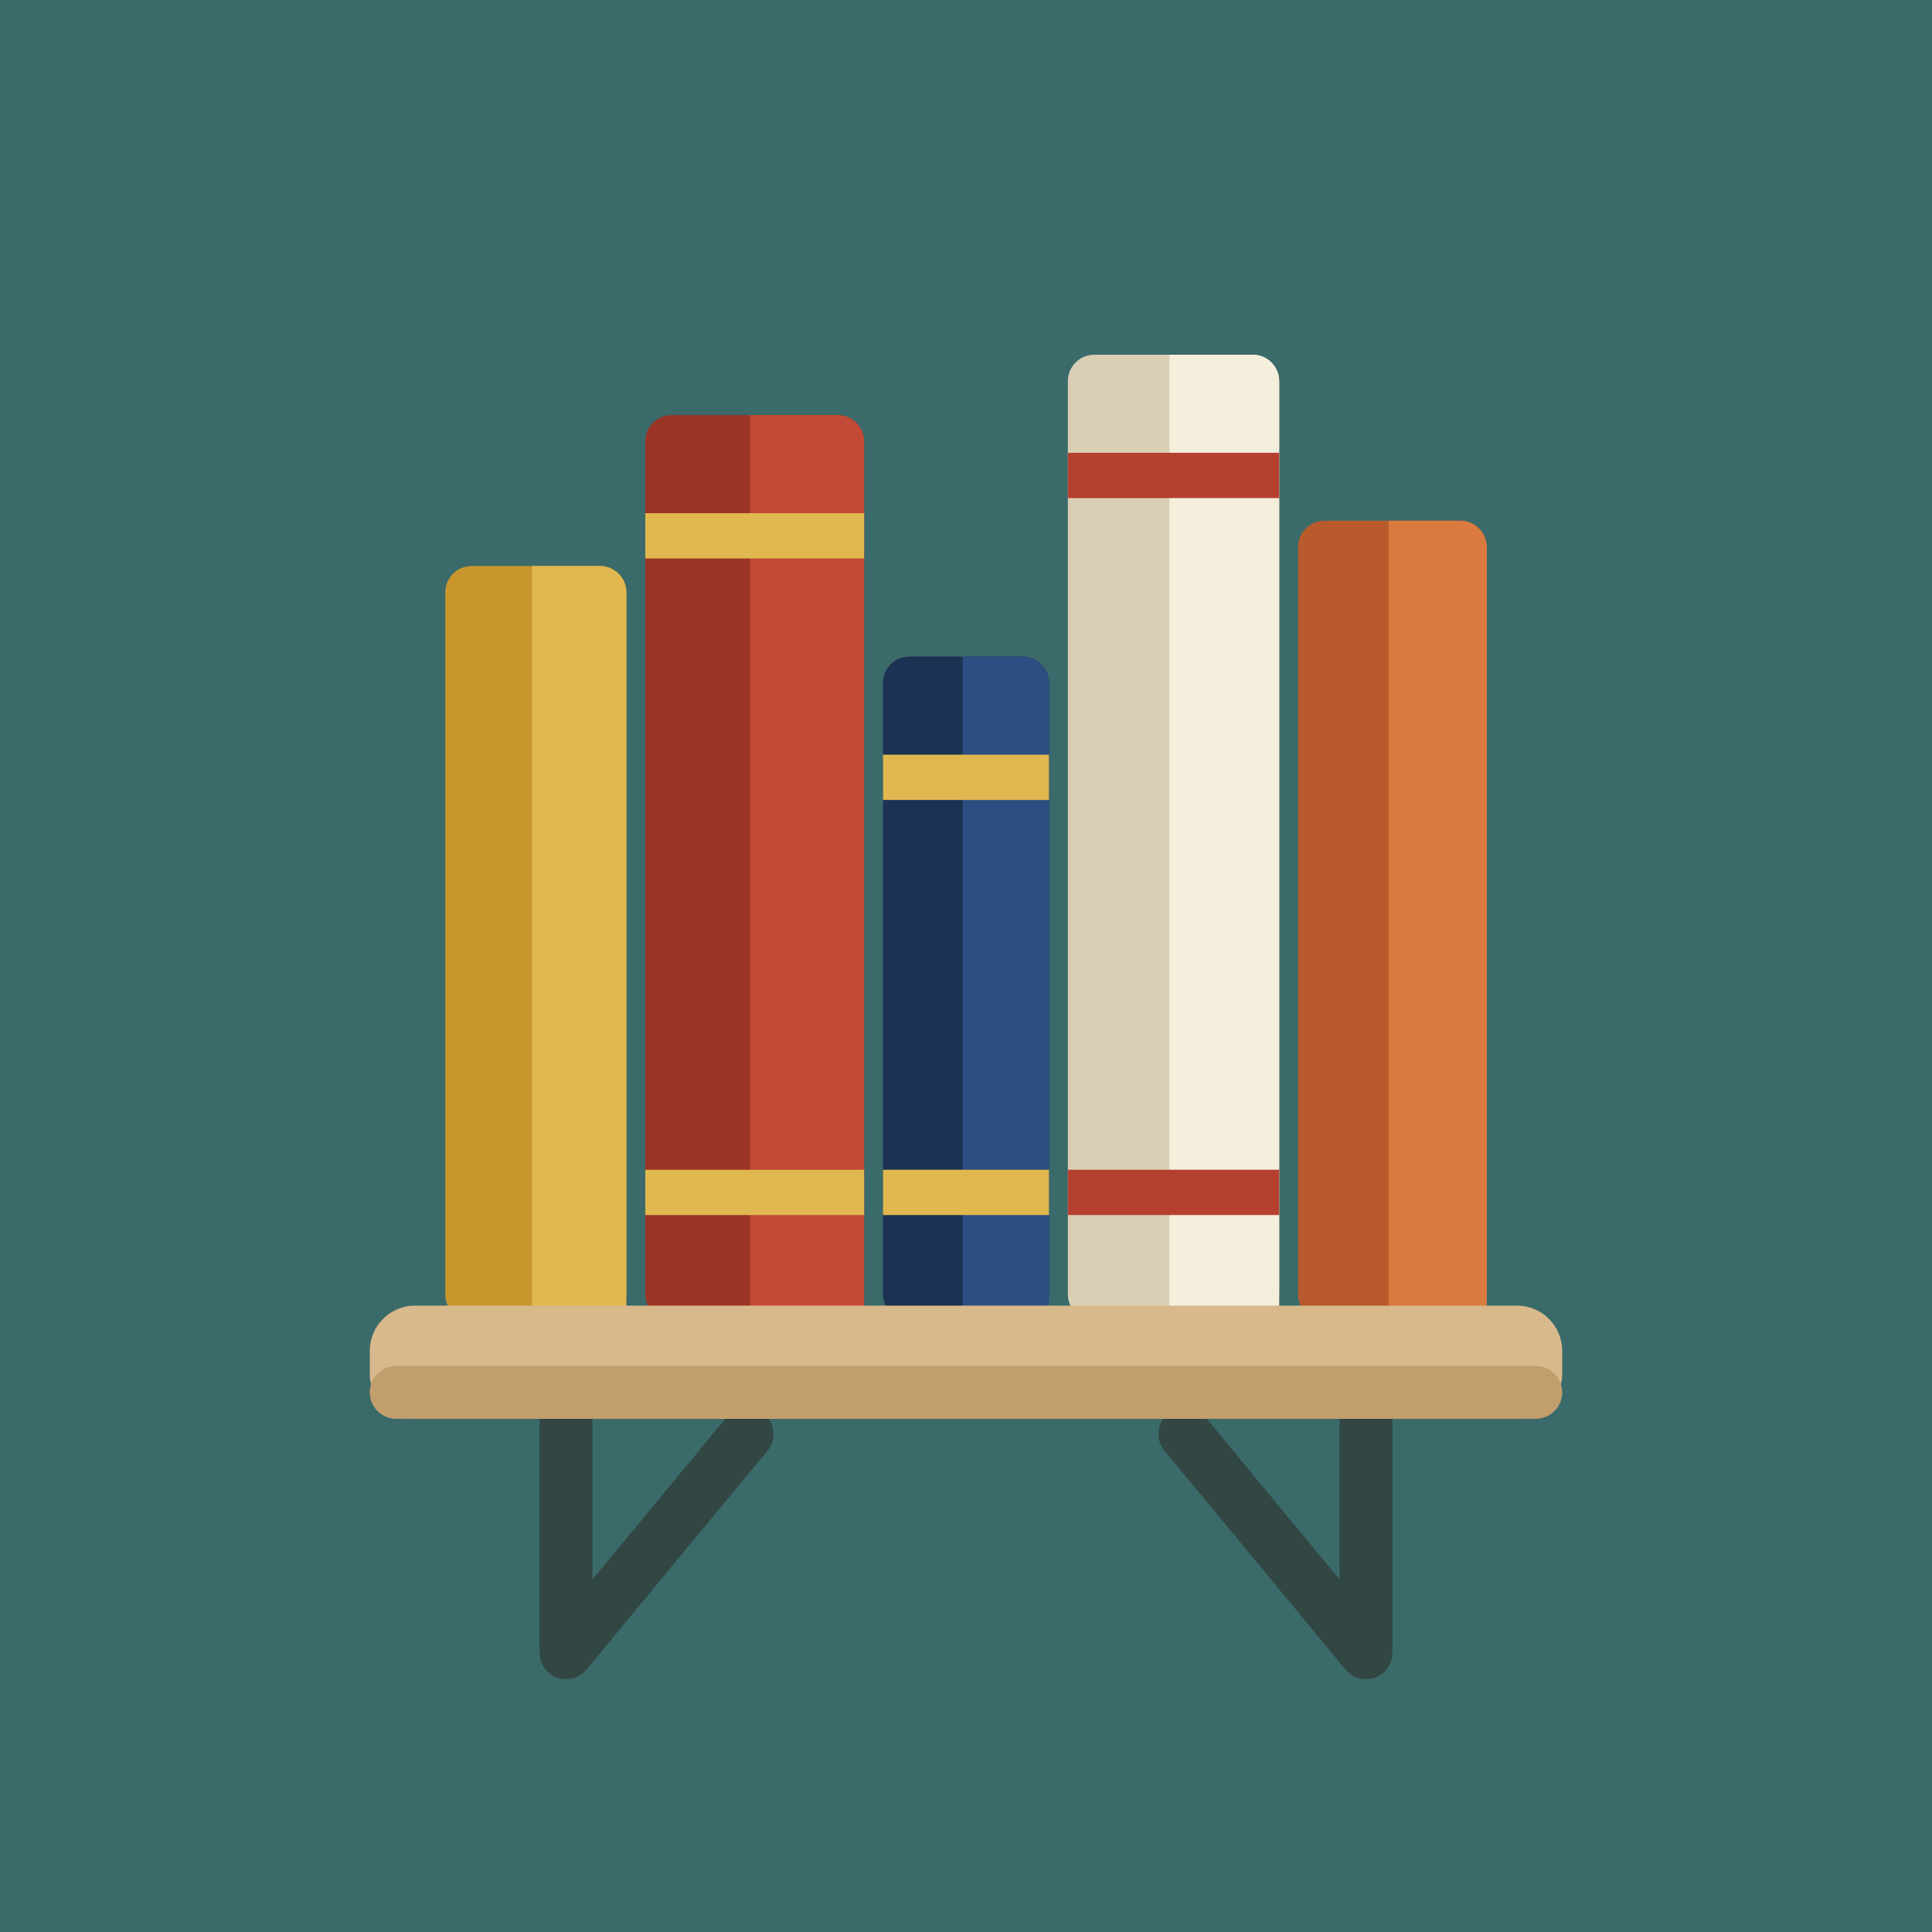
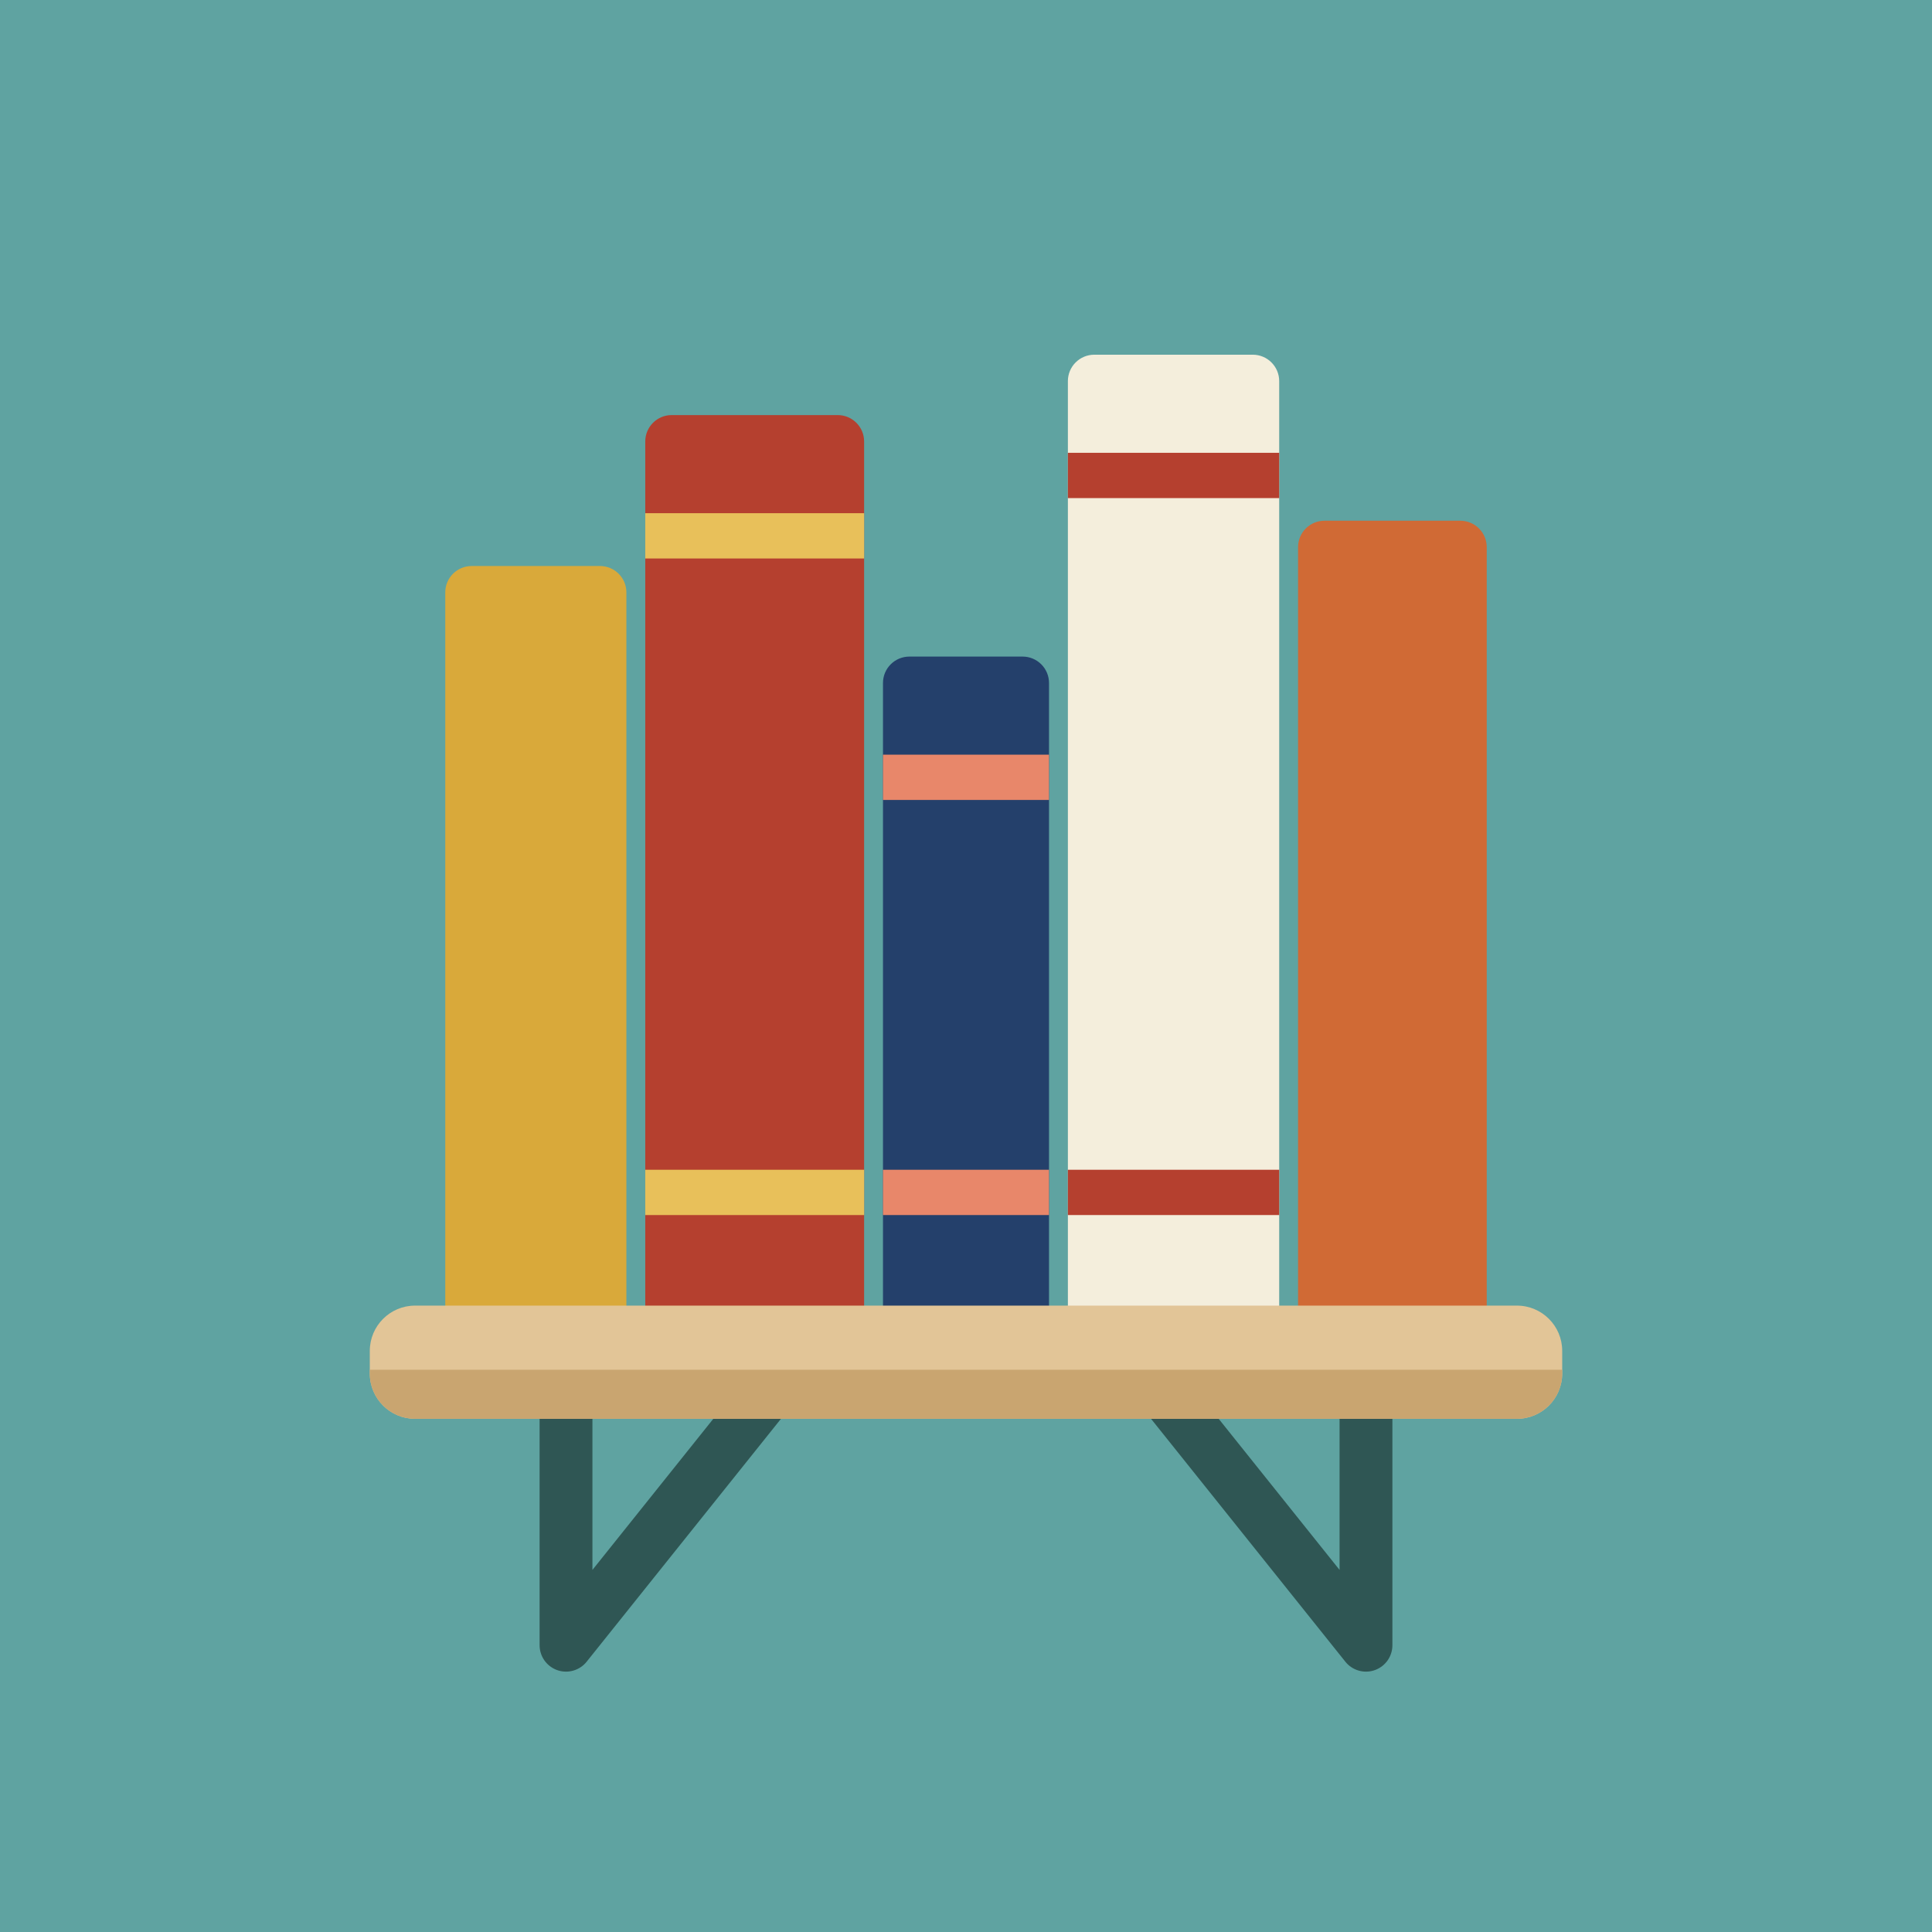
<svg xmlns="http://www.w3.org/2000/svg" viewBox="0 0 512 512">
-   <rect width="512" height="512" fill="#3B6A6A" />
+   <defs>
+     <clipPath id="sf">
+       <rect x="98" y="346" width="316" height="30" rx="12" />
+     </clipPath>
+   </defs>
+   <rect width="512" height="512" fill="#5FA3A1" />
  <g id="art">
-     <path d="M150 372 L150 438 L198 380" fill="none" stroke="#2B2924" stroke-opacity=".55" stroke-width="14" stroke-linecap="round" stroke-linejoin="round" />
-     <path d="M362 372 L362 438 L314 380" fill="none" stroke="#2B2924" stroke-opacity=".55" stroke-width="14" stroke-linecap="round" stroke-linejoin="round" />
-     <rect x="118.0" y="150" width="48" height="200" rx="7" fill="#C9962E" />
-     <path d="M141.0 150 H159.0 A7 7 0 0 1 166.0 157 V350 H141.0 Z" fill="#E0B84F" />
-     <rect x="171.0" y="110" width="58" height="240" rx="7" fill="#9A3426" />
-     <path d="M198.8 110 H222.0 A7 7 0 0 1 229.0 117 V350 H198.8 Z" fill="#C24A36" />
-     <rect x="171.0" y="136" width="58" height="12" fill="#E0B84F" />
-     <rect x="171.0" y="310" width="58" height="12" fill="#E0B84F" />
-     <rect x="234.0" y="174" width="44" height="176" rx="7" fill="#1B3254" />
-     <path d="M255.1 174 H271.0 A7 7 0 0 1 278.0 181 V350 H255.1 Z" fill="#2C4E80" />
-     <rect x="234.0" y="200" width="44" height="12" fill="#E0B84F" />
-     <rect x="234.0" y="310" width="44" height="12" fill="#E0B84F" />
-     <rect x="283.0" y="94" width="56" height="256" rx="7" fill="#D9CFB5" />
-     <path d="M309.9 94 H332.0 A7 7 0 0 1 339.0 101 V350 H309.9 Z" fill="#F4EEDC" />
-     <rect x="283.0" y="120" width="56" height="12" fill="#B5402F" />
-     <rect x="283.0" y="310" width="56" height="12" fill="#B5402F" />
-     <rect x="344.0" y="138" width="50" height="212" rx="7" fill="#B95A2C" />
-     <path d="M368.0 138 H387.0 A7 7 0 0 1 394.0 145 V350 H368.0 Z" fill="#DB7A3F" />
-     <rect x="98" y="346" width="316" height="30" rx="12" fill="#D8B98C" />
-     <rect x="98" y="362" width="316" height="14" rx="7" fill="#C29E6C" />
+     <path d="M150 356 V436 L206 366" fill="none" stroke="#2F5654" stroke-width="14" stroke-linecap="butt" stroke-linejoin="round" />
+     <path d="M362 356 V436 L306 366" fill="none" stroke="#2F5654" stroke-width="14" stroke-linecap="butt" stroke-linejoin="round" />
+     <clipPath id="b0">
+       <rect x="118.0" y="150" width="48" height="210" rx="7" />
+     </clipPath>
+     <g clip-path="url(#b0)">
+       <rect x="118.0" y="150" width="48" height="210" fill="#D9A93A" />
+     </g>
+     <clipPath id="b1">
+       <rect x="171.0" y="110" width="58" height="250" rx="7" />
+     </clipPath>
+     <g clip-path="url(#b1)">
+       <rect x="171.0" y="110" width="58" height="250" fill="#B5402F" />
+       <rect x="170.0" y="136" width="60" height="12" fill="#E8C05A" />
+       <rect x="170.0" y="310" width="60" height="12" fill="#E8C05A" />
+     </g>
+     <clipPath id="b2">
+       <rect x="234.0" y="174" width="44" height="186" rx="7" />
+     </clipPath>
+     <g clip-path="url(#b2)">
+       <rect x="234.0" y="174" width="44" height="186" fill="#24406B" />
+       <rect x="233.0" y="200" width="46" height="12" fill="#E8876A" />
+       <rect x="233.0" y="310" width="46" height="12" fill="#E8876A" />
+     </g>
+     <clipPath id="b3">
+       <rect x="283.0" y="94" width="56" height="266" rx="7" />
+     </clipPath>
+     <g clip-path="url(#b3)">
+       <rect x="283.0" y="94" width="56" height="266" fill="#F4EEDC" />
+       <rect x="282.0" y="120" width="58" height="12" fill="#B5402F" />
+       <rect x="282.0" y="310" width="58" height="12" fill="#B5402F" />
+     </g>
+     <clipPath id="b4">
+       <rect x="344.0" y="138" width="50" height="222" rx="7" />
+     </clipPath>
+     <g clip-path="url(#b4)">
+       <rect x="344.0" y="138" width="50" height="222" fill="#D06A35" />
+     </g>
+     <g clip-path="url(#sf)">
+       <rect x="90" y="340" width="332" height="40" fill="#E2C597" />
+       <rect x="90" y="363" width="332" height="20" fill="#C9A570" />
+     </g>
  </g>
</svg>
